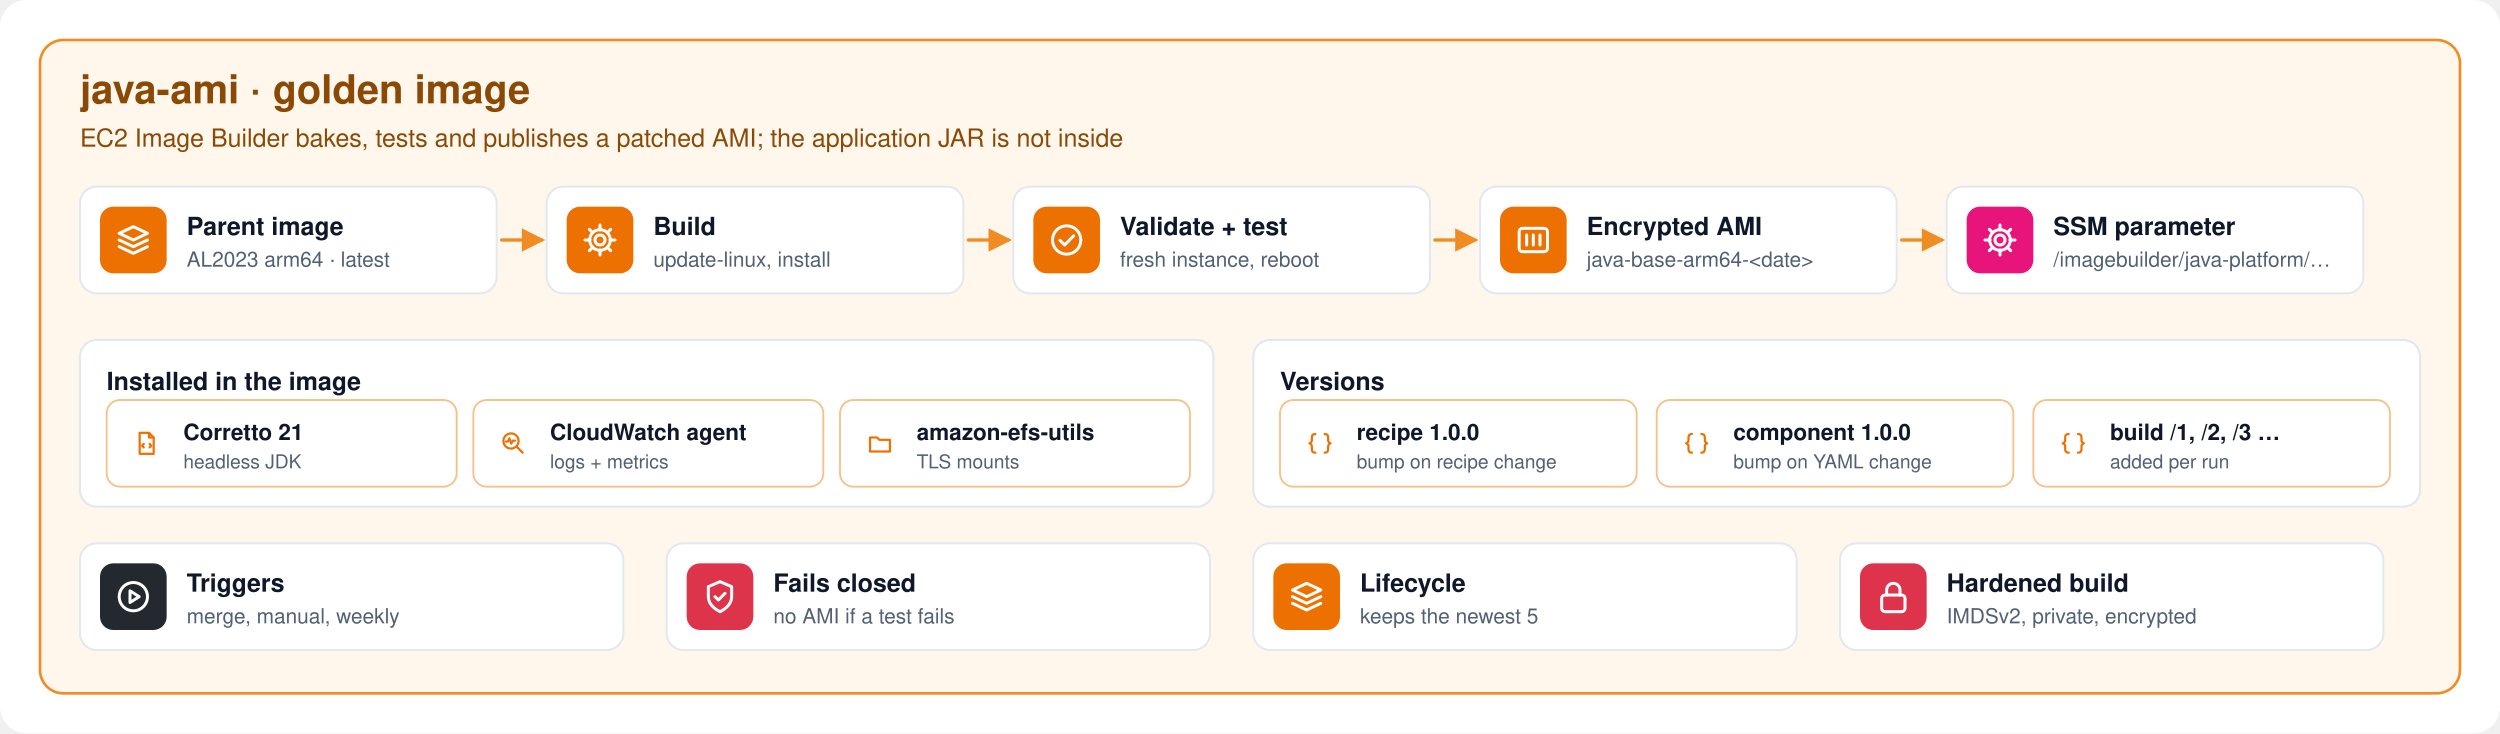
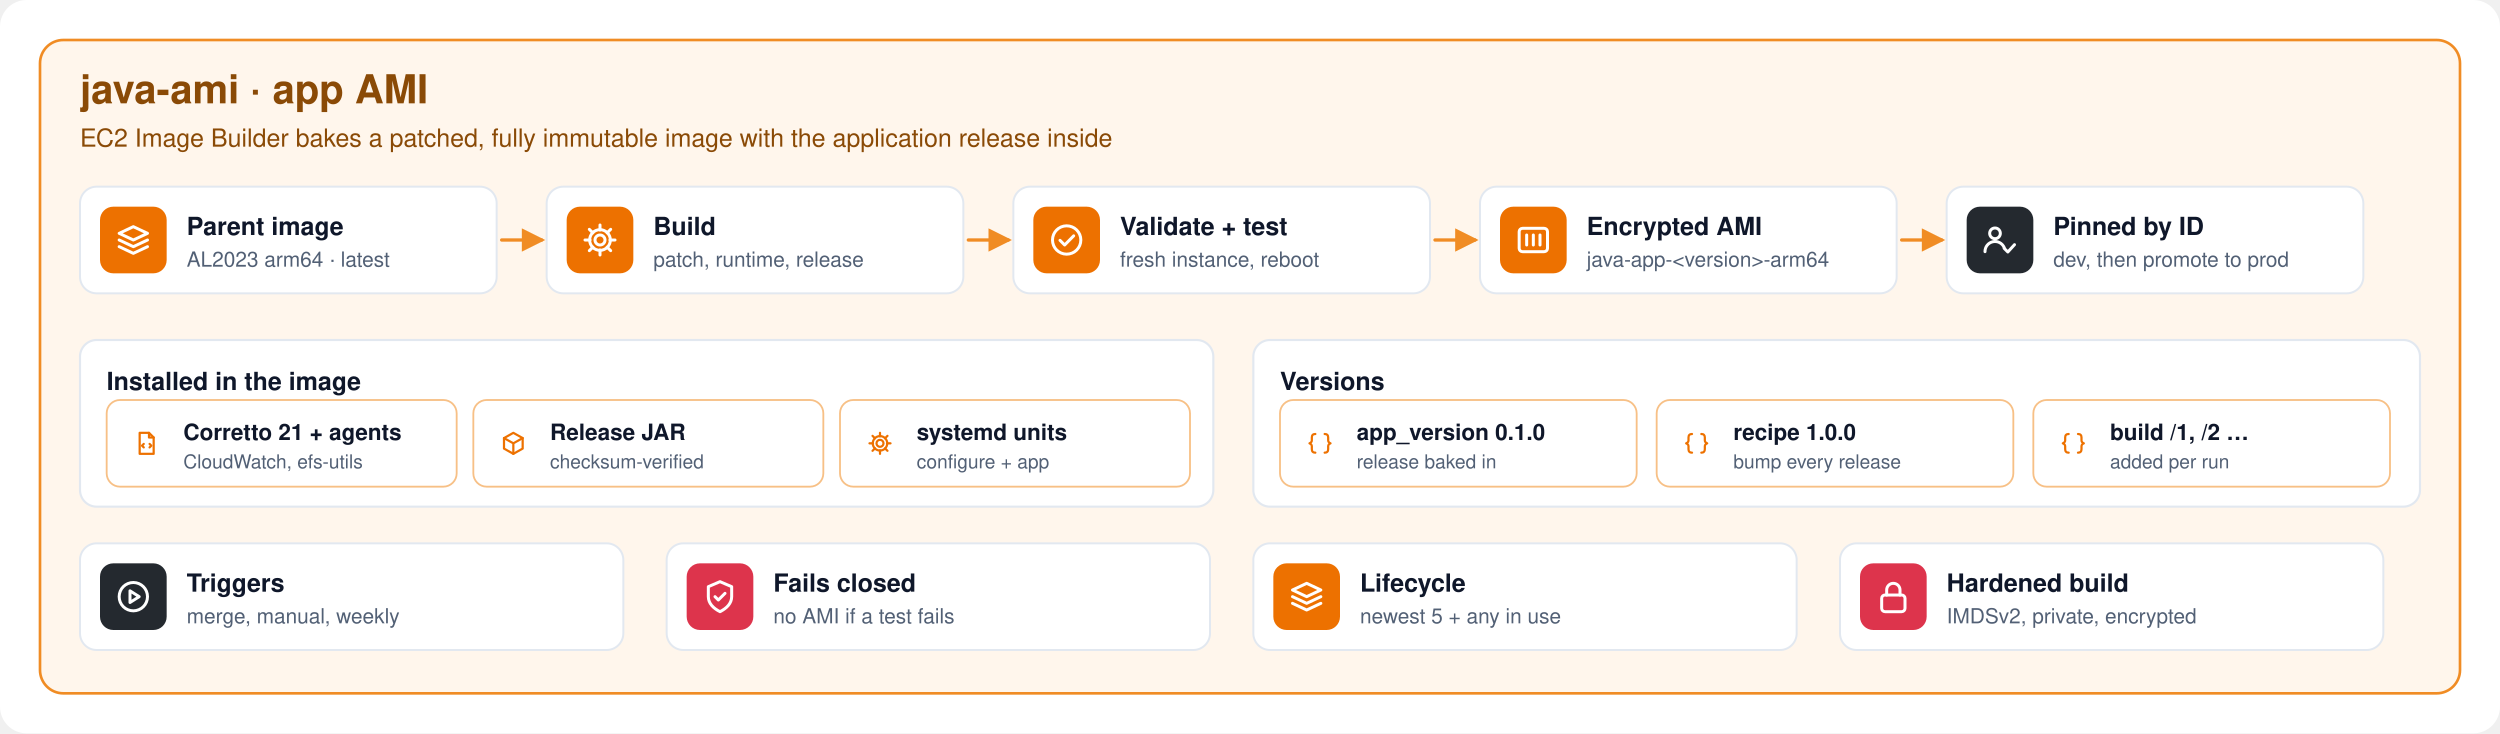
<svg xmlns="http://www.w3.org/2000/svg" width="1500" height="440" viewBox="0 0 1500 440" role="img" aria-label="Image pipeline: EC2 Image Builder patches, installs, tests and publishes a Graviton AMI.">
  <defs>
    <marker id="mF08C24" viewBox="0 0 10 10" refX="8.5" refY="5" markerWidth="7" markerHeight="7" orient="auto-start-reverse">
      <path d="M0,0 L10,5 L0,10 z" fill="#F08C24" />
    </marker>
  </defs>
  <rect width="1500" height="440" rx="16" fill="#FFFFFF" />
  <rect x="24" y="24" width="1452" height="392" rx="14" fill="#FFF6EC" stroke="#F08C24" stroke-width="1.6" />
-   <text x="48" y="62" font-family="-apple-system, BlinkMacSystemFont, 'Segoe UI', Helvetica, Arial, sans-serif" font-size="24" font-weight="700" fill="#8A4A06" text-anchor="start">java-ami · golden image</text>
-   <text x="48" y="88" font-family="-apple-system, BlinkMacSystemFont, 'Segoe UI', Helvetica, Arial, sans-serif" font-size="15" font-weight="400" fill="#8A4A06" text-anchor="start">EC2 Image Builder bakes, tests and publishes a patched AMI; the application JAR is not inside</text>
+   <text x="48" y="62" font-family="-apple-system, BlinkMacSystemFont, 'Segoe UI', Helvetica, Arial, sans-serif" font-size="24" font-weight="700" fill="#8A4A06" text-anchor="start">java-ami · app AMI</text>
+   <text x="48" y="88" font-family="-apple-system, BlinkMacSystemFont, 'Segoe UI', Helvetica, Arial, sans-serif" font-size="15" font-weight="400" fill="#8A4A06" text-anchor="start">EC2 Image Builder bakes a patched, fully immutable image with the application release inside</text>
  <rect x="48" y="112" width="250" height="64" rx="10" fill="#FFFFFF" stroke="#E2E8F0" stroke-width="1.2" />
  <rect x="60" y="124.0" width="40" height="40" rx="8.0" fill="#ED7100" />
  <g transform="translate(68.0,132.0) scale(1.0)" fill="none" stroke="#FFFFFF" stroke-width="1.8" stroke-linecap="round" stroke-linejoin="round">
    <path d="M12 4l8.5 4-8.5 4-8.5-4z" />
    <path d="M3.5 12l8.5 4 8.5-4" />
    <path d="M3.5 16l8.5 4 8.5-4" />
  </g>
  <text x="112" y="141.0" font-family="-apple-system, BlinkMacSystemFont, 'Segoe UI', Helvetica, Arial, sans-serif" font-size="15" font-weight="600" fill="#0F172A" text-anchor="start">Parent image</text>
  <text x="112" y="160.0" font-family="-apple-system, BlinkMacSystemFont, 'Segoe UI', Helvetica, Arial, sans-serif" font-size="12.5" font-weight="400" fill="#526075" text-anchor="start">AL2023 arm64 · latest</text>
  <polyline points="301,144 325,144" fill="none" stroke="#F08C24" stroke-width="2" stroke-linecap="round" stroke-linejoin="round" marker-end="url(#mF08C24)" />
  <rect x="328" y="112" width="250" height="64" rx="10" fill="#FFFFFF" stroke="#E2E8F0" stroke-width="1.2" />
  <rect x="340" y="124.0" width="40" height="40" rx="8.0" fill="#ED7100" />
  <g transform="translate(348.0,132.0) scale(1.0)" fill="none" stroke="#FFFFFF" stroke-width="1.8" stroke-linecap="round" stroke-linejoin="round">
    <circle cx="12" cy="12" r="3" />
    <path d="M12 3v3M12 18v3M3 12h3M18 12h3M5.6 5.6l2.1 2.1M16.3 16.3l2.1 2.1M5.6 18.4l2.1-2.1M16.3 7.7l2.1-2.1" />
    <circle cx="12" cy="12" r="6.2" />
  </g>
  <text x="392" y="141.0" font-family="-apple-system, BlinkMacSystemFont, 'Segoe UI', Helvetica, Arial, sans-serif" font-size="15" font-weight="600" fill="#0F172A" text-anchor="start">Build</text>
-   <text x="392" y="160.0" font-family="-apple-system, BlinkMacSystemFont, 'Segoe UI', Helvetica, Arial, sans-serif" font-size="12.5" font-weight="400" fill="#526075" text-anchor="start">update-linux, install</text>
+   <text x="392" y="160.0" font-family="-apple-system, BlinkMacSystemFont, 'Segoe UI', Helvetica, Arial, sans-serif" font-size="12.5" font-weight="400" fill="#526075" text-anchor="start">patch, runtime, release</text>
  <polyline points="581,144 605,144" fill="none" stroke="#F08C24" stroke-width="2" stroke-linecap="round" stroke-linejoin="round" marker-end="url(#mF08C24)" />
  <rect x="608" y="112" width="250" height="64" rx="10" fill="#FFFFFF" stroke="#E2E8F0" stroke-width="1.2" />
  <rect x="620" y="124.0" width="40" height="40" rx="8.0" fill="#ED7100" />
  <g transform="translate(628.0,132.0) scale(1.0)" fill="none" stroke="#FFFFFF" stroke-width="1.8" stroke-linecap="round" stroke-linejoin="round">
    <circle cx="12" cy="12" r="8.5" />
    <path d="M8 12.2l2.8 2.8L16.2 9.5" />
  </g>
  <text x="672" y="141.0" font-family="-apple-system, BlinkMacSystemFont, 'Segoe UI', Helvetica, Arial, sans-serif" font-size="15" font-weight="600" fill="#0F172A" text-anchor="start">Validate + test</text>
  <text x="672" y="160.0" font-family="-apple-system, BlinkMacSystemFont, 'Segoe UI', Helvetica, Arial, sans-serif" font-size="12.5" font-weight="400" fill="#526075" text-anchor="start">fresh instance, reboot</text>
  <polyline points="861,144 885,144" fill="none" stroke="#F08C24" stroke-width="2" stroke-linecap="round" stroke-linejoin="round" marker-end="url(#mF08C24)" />
  <rect x="888" y="112" width="250" height="64" rx="10" fill="#FFFFFF" stroke="#E2E8F0" stroke-width="1.2" />
  <rect x="900" y="124.0" width="40" height="40" rx="8.0" fill="#ED7100" />
  <g transform="translate(908.0,132.0) scale(1.0)" fill="none" stroke="#FFFFFF" stroke-width="1.8" stroke-linecap="round" stroke-linejoin="round">
    <rect x="3.5" y="5" width="17" height="14" rx="2" />
    <path d="M8 9v6M12 9v6M16 9v6" />
  </g>
  <text x="952" y="141.0" font-family="-apple-system, BlinkMacSystemFont, 'Segoe UI', Helvetica, Arial, sans-serif" font-size="15" font-weight="600" fill="#0F172A" text-anchor="start">Encrypted AMI</text>
-   <text x="952" y="160.0" font-family="-apple-system, BlinkMacSystemFont, 'Segoe UI', Helvetica, Arial, sans-serif" font-size="12.5" font-weight="400" fill="#526075" text-anchor="start">java-base-arm64-&lt;date&gt;</text>
+   <text x="952" y="160.0" font-family="-apple-system, BlinkMacSystemFont, 'Segoe UI', Helvetica, Arial, sans-serif" font-size="12.5" font-weight="400" fill="#526075" text-anchor="start">java-app-&lt;version&gt;-arm64</text>
  <polyline points="1141,144 1165,144" fill="none" stroke="#F08C24" stroke-width="2" stroke-linecap="round" stroke-linejoin="round" marker-end="url(#mF08C24)" />
  <rect x="1168" y="112" width="250" height="64" rx="10" fill="#FFFFFF" stroke="#E2E8F0" stroke-width="1.2" />
-   <rect x="1180" y="124.0" width="40" height="40" rx="8.0" fill="#E7157B" />
+   <rect x="1180" y="124.0" width="40" height="40" rx="8.0" fill="#24292F" />
  <g transform="translate(1188.0,132.0) scale(1.0)" fill="none" stroke="#FFFFFF" stroke-width="1.8" stroke-linecap="round" stroke-linejoin="round">
-     <circle cx="12" cy="12" r="3" />
-     <path d="M12 3v3M12 18v3M3 12h3M18 12h3M5.6 5.6l2.1 2.1M16.3 16.3l2.1 2.1M5.6 18.4l2.1-2.1M16.3 7.7l2.1-2.1" />
-     <circle cx="12" cy="12" r="6.2" />
+     <circle cx="9" cy="8" r="3.2" />
+     <path d="M3 19a6 6 0 0 1 11.5-2.5" />
+     <path d="M14.5 17l2.2 2.2 4-4.4" />
  </g>
-   <text x="1232" y="141.0" font-family="-apple-system, BlinkMacSystemFont, 'Segoe UI', Helvetica, Arial, sans-serif" font-size="15" font-weight="600" fill="#0F172A" text-anchor="start">SSM parameter</text>
-   <text x="1232" y="160.0" font-family="-apple-system, BlinkMacSystemFont, 'Segoe UI', Helvetica, Arial, sans-serif" font-size="12.5" font-weight="400" fill="#526075" text-anchor="start">/imagebuilder/java-platform/…</text>
+   <text x="1232" y="141.0" font-family="-apple-system, BlinkMacSystemFont, 'Segoe UI', Helvetica, Arial, sans-serif" font-size="15" font-weight="600" fill="#0F172A" text-anchor="start">Pinned by ID</text>
+   <text x="1232" y="160.0" font-family="-apple-system, BlinkMacSystemFont, 'Segoe UI', Helvetica, Arial, sans-serif" font-size="12.5" font-weight="400" fill="#526075" text-anchor="start">dev, then promote to prod</text>
  <rect x="48" y="204" width="680" height="100" rx="10" fill="#FFFFFF" stroke="#E2E8F0" stroke-width="1.3" />
  <text x="64" y="234" font-family="-apple-system, BlinkMacSystemFont, 'Segoe UI', Helvetica, Arial, sans-serif" font-size="15" font-weight="700" fill="#0F172A" text-anchor="start">Installed in the image</text>
  <rect x="64" y="240" width="210" height="52" rx="8" fill="#FFFFFF" stroke="#F08C24" stroke-opacity="0.55" stroke-width="1.1" />
  <g transform="translate(79.6,257.6) scale(0.7)" fill="none" stroke="#ED7100" stroke-width="1.9" stroke-linecap="round" stroke-linejoin="round">
    <path d="M6 3h8l4 4v14H6z" />
    <path d="M14 3v4h4" />
    <path d="M9.5 12.5L8 14l1.5 1.5M14.5 12.5L16 14l-1.5 1.5" />
  </g>
-   <text x="110" y="264" font-family="-apple-system, BlinkMacSystemFont, 'Segoe UI', Helvetica, Arial, sans-serif" font-size="13.5" font-weight="600" fill="#0F172A" text-anchor="start">Corretto 21</text>
-   <text x="110" y="281" font-family="-apple-system, BlinkMacSystemFont, 'Segoe UI', Helvetica, Arial, sans-serif" font-size="11.5" font-weight="400" fill="#526075" text-anchor="start">headless JDK</text>
+   <text x="110" y="264" font-family="-apple-system, BlinkMacSystemFont, 'Segoe UI', Helvetica, Arial, sans-serif" font-size="13.5" font-weight="600" fill="#0F172A" text-anchor="start">Corretto 21 + agents</text>
+   <text x="110" y="281" font-family="-apple-system, BlinkMacSystemFont, 'Segoe UI', Helvetica, Arial, sans-serif" font-size="11.5" font-weight="400" fill="#526075" text-anchor="start">CloudWatch, efs-utils</text>
  <rect x="284" y="240" width="210" height="52" rx="8" fill="#FFFFFF" stroke="#F08C24" stroke-opacity="0.55" stroke-width="1.1" />
  <g transform="translate(299.6,257.6) scale(0.7)" fill="none" stroke="#ED7100" stroke-width="1.9" stroke-linecap="round" stroke-linejoin="round">
-     <circle cx="10" cy="10" r="6.5" />
-     <path d="M14.8 14.8L20 20" />
-     <path d="M5.5 10.5h1.8l1.3-2.8 1.6 4.6 1.4-2.6h1.9" />
+     <path d="M12 3l8 4.5v9L12 21l-8-4.5v-9z" />
+     <path d="M4 7.5l8 4.5 8-4.5M12 12v9" />
  </g>
-   <text x="330" y="264" font-family="-apple-system, BlinkMacSystemFont, 'Segoe UI', Helvetica, Arial, sans-serif" font-size="13.5" font-weight="600" fill="#0F172A" text-anchor="start">CloudWatch agent</text>
-   <text x="330" y="281" font-family="-apple-system, BlinkMacSystemFont, 'Segoe UI', Helvetica, Arial, sans-serif" font-size="11.5" font-weight="400" fill="#526075" text-anchor="start">logs + metrics</text>
+   <text x="330" y="264" font-family="-apple-system, BlinkMacSystemFont, 'Segoe UI', Helvetica, Arial, sans-serif" font-size="13.5" font-weight="600" fill="#0F172A" text-anchor="start">Release JAR</text>
+   <text x="330" y="281" font-family="-apple-system, BlinkMacSystemFont, 'Segoe UI', Helvetica, Arial, sans-serif" font-size="11.5" font-weight="400" fill="#526075" text-anchor="start">checksum-verified</text>
  <rect x="504" y="240" width="210" height="52" rx="8" fill="#FFFFFF" stroke="#F08C24" stroke-opacity="0.55" stroke-width="1.1" />
  <g transform="translate(519.6,257.6) scale(0.7)" fill="none" stroke="#ED7100" stroke-width="1.9" stroke-linecap="round" stroke-linejoin="round">
-     <path d="M3.5 7h6l2 2h9v10h-17z" />
+     <circle cx="12" cy="12" r="3" />
+     <path d="M12 3v3M12 18v3M3 12h3M18 12h3M5.6 5.6l2.1 2.1M16.3 16.3l2.1 2.1M5.6 18.4l2.1-2.1M16.3 7.7l2.1-2.1" />
+     <circle cx="12" cy="12" r="6.2" />
  </g>
-   <text x="550" y="264" font-family="-apple-system, BlinkMacSystemFont, 'Segoe UI', Helvetica, Arial, sans-serif" font-size="13.5" font-weight="600" fill="#0F172A" text-anchor="start">amazon-efs-utils</text>
-   <text x="550" y="281" font-family="-apple-system, BlinkMacSystemFont, 'Segoe UI', Helvetica, Arial, sans-serif" font-size="11.5" font-weight="400" fill="#526075" text-anchor="start">TLS mounts</text>
+   <text x="550" y="264" font-family="-apple-system, BlinkMacSystemFont, 'Segoe UI', Helvetica, Arial, sans-serif" font-size="13.5" font-weight="600" fill="#0F172A" text-anchor="start">systemd units</text>
+   <text x="550" y="281" font-family="-apple-system, BlinkMacSystemFont, 'Segoe UI', Helvetica, Arial, sans-serif" font-size="11.5" font-weight="400" fill="#526075" text-anchor="start">configure + app</text>
  <rect x="752" y="204" width="700" height="100" rx="10" fill="#FFFFFF" stroke="#E2E8F0" stroke-width="1.3" />
  <text x="768" y="234" font-family="-apple-system, BlinkMacSystemFont, 'Segoe UI', Helvetica, Arial, sans-serif" font-size="15" font-weight="700" fill="#0F172A" text-anchor="start">Versions</text>
  <rect x="768" y="240" width="214" height="52" rx="8" fill="#FFFFFF" stroke="#F08C24" stroke-opacity="0.55" stroke-width="1.1" />
  <g transform="translate(783.6,257.6) scale(0.7)" fill="none" stroke="#ED7100" stroke-width="1.9" stroke-linecap="round" stroke-linejoin="round">
    <path d="M8 4c-2 0-3 1-3 3v2.5c0 1.2-.8 2-2 2.5 1.2.5 2 1.3 2 2.5V17c0 2 1 3 3 3M16 4c2 0 3 1 3 3v2.5c0 1.2.8 2 2 2.5-1.2.5-2 1.3-2 2.5V17c0 2-1 3-3 3" />
  </g>
-   <text x="814" y="264" font-family="-apple-system, BlinkMacSystemFont, 'Segoe UI', Helvetica, Arial, sans-serif" font-size="13.5" font-weight="600" fill="#0F172A" text-anchor="start">recipe 1.0.0</text>
-   <text x="814" y="281" font-family="-apple-system, BlinkMacSystemFont, 'Segoe UI', Helvetica, Arial, sans-serif" font-size="11.5" font-weight="400" fill="#526075" text-anchor="start">bump on recipe change</text>
+   <text x="814" y="264" font-family="-apple-system, BlinkMacSystemFont, 'Segoe UI', Helvetica, Arial, sans-serif" font-size="13.5" font-weight="600" fill="#0F172A" text-anchor="start">app_version 0.1.0</text>
+   <text x="814" y="281" font-family="-apple-system, BlinkMacSystemFont, 'Segoe UI', Helvetica, Arial, sans-serif" font-size="11.5" font-weight="400" fill="#526075" text-anchor="start">release baked in</text>
  <rect x="994" y="240" width="214" height="52" rx="8" fill="#FFFFFF" stroke="#F08C24" stroke-opacity="0.55" stroke-width="1.1" />
  <g transform="translate(1009.6,257.6) scale(0.7)" fill="none" stroke="#ED7100" stroke-width="1.9" stroke-linecap="round" stroke-linejoin="round">
    <path d="M8 4c-2 0-3 1-3 3v2.5c0 1.2-.8 2-2 2.5 1.2.5 2 1.3 2 2.5V17c0 2 1 3 3 3M16 4c2 0 3 1 3 3v2.5c0 1.2.8 2 2 2.5-1.2.5-2 1.3-2 2.5V17c0 2-1 3-3 3" />
  </g>
-   <text x="1040" y="264" font-family="-apple-system, BlinkMacSystemFont, 'Segoe UI', Helvetica, Arial, sans-serif" font-size="13.5" font-weight="600" fill="#0F172A" text-anchor="start">component 1.0.0</text>
-   <text x="1040" y="281" font-family="-apple-system, BlinkMacSystemFont, 'Segoe UI', Helvetica, Arial, sans-serif" font-size="11.5" font-weight="400" fill="#526075" text-anchor="start">bump on YAML change</text>
+   <text x="1040" y="264" font-family="-apple-system, BlinkMacSystemFont, 'Segoe UI', Helvetica, Arial, sans-serif" font-size="13.5" font-weight="600" fill="#0F172A" text-anchor="start">recipe 1.0.0</text>
+   <text x="1040" y="281" font-family="-apple-system, BlinkMacSystemFont, 'Segoe UI', Helvetica, Arial, sans-serif" font-size="11.5" font-weight="400" fill="#526075" text-anchor="start">bump every release</text>
  <rect x="1220" y="240" width="214" height="52" rx="8" fill="#FFFFFF" stroke="#F08C24" stroke-opacity="0.55" stroke-width="1.1" />
  <g transform="translate(1235.6,257.6) scale(0.7)" fill="none" stroke="#ED7100" stroke-width="1.9" stroke-linecap="round" stroke-linejoin="round">
    <path d="M8 4c-2 0-3 1-3 3v2.5c0 1.2-.8 2-2 2.5 1.2.5 2 1.3 2 2.5V17c0 2 1 3 3 3M16 4c2 0 3 1 3 3v2.5c0 1.2.8 2 2 2.5-1.2.5-2 1.3-2 2.5V17c0 2-1 3-3 3" />
  </g>
-   <text x="1266" y="264" font-family="-apple-system, BlinkMacSystemFont, 'Segoe UI', Helvetica, Arial, sans-serif" font-size="13.5" font-weight="600" fill="#0F172A" text-anchor="start">build /1, /2, /3 …</text>
+   <text x="1266" y="264" font-family="-apple-system, BlinkMacSystemFont, 'Segoe UI', Helvetica, Arial, sans-serif" font-size="13.5" font-weight="600" fill="#0F172A" text-anchor="start">build /1, /2 …</text>
  <text x="1266" y="281" font-family="-apple-system, BlinkMacSystemFont, 'Segoe UI', Helvetica, Arial, sans-serif" font-size="11.5" font-weight="400" fill="#526075" text-anchor="start">added per run</text>
  <rect x="48" y="326" width="326" height="64" rx="10" fill="#FFFFFF" stroke="#E2E8F0" stroke-width="1.2" />
  <rect x="60" y="338.0" width="40" height="40" rx="8.0" fill="#24292F" />
  <g transform="translate(68.0,346.0) scale(1.0)" fill="none" stroke="#FFFFFF" stroke-width="1.8" stroke-linecap="round" stroke-linejoin="round">
    <circle cx="12" cy="12" r="8.5" />
    <path d="M10 8.5l5.5 3.5-5.5 3.5z" />
  </g>
  <text x="112" y="355.0" font-family="-apple-system, BlinkMacSystemFont, 'Segoe UI', Helvetica, Arial, sans-serif" font-size="15" font-weight="600" fill="#0F172A" text-anchor="start">Triggers</text>
  <text x="112" y="374.0" font-family="-apple-system, BlinkMacSystemFont, 'Segoe UI', Helvetica, Arial, sans-serif" font-size="12.5" font-weight="400" fill="#526075" text-anchor="start">merge, manual, weekly</text>
  <rect x="400" y="326" width="326" height="64" rx="10" fill="#FFFFFF" stroke="#E2E8F0" stroke-width="1.2" />
  <rect x="412" y="338.0" width="40" height="40" rx="8.0" fill="#DD344C" />
  <g transform="translate(420.0,346.0) scale(1.0)" fill="none" stroke="#FFFFFF" stroke-width="1.8" stroke-linecap="round" stroke-linejoin="round">
    <path d="M12 3l7 3v6c0 4-3 7-7 9-4-2-7-5-7-9V6z" />
    <path d="M9 12l2 2 4-4" />
  </g>
  <text x="464" y="355.0" font-family="-apple-system, BlinkMacSystemFont, 'Segoe UI', Helvetica, Arial, sans-serif" font-size="15" font-weight="600" fill="#0F172A" text-anchor="start">Fails closed</text>
  <text x="464" y="374.0" font-family="-apple-system, BlinkMacSystemFont, 'Segoe UI', Helvetica, Arial, sans-serif" font-size="12.5" font-weight="400" fill="#526075" text-anchor="start">no AMI if a test fails</text>
  <rect x="752" y="326" width="326" height="64" rx="10" fill="#FFFFFF" stroke="#E2E8F0" stroke-width="1.2" />
  <rect x="764" y="338.0" width="40" height="40" rx="8.0" fill="#ED7100" />
  <g transform="translate(772.0,346.0) scale(1.0)" fill="none" stroke="#FFFFFF" stroke-width="1.8" stroke-linecap="round" stroke-linejoin="round">
    <path d="M12 4l8.5 4-8.5 4-8.5-4z" />
    <path d="M3.5 12l8.5 4 8.5-4" />
    <path d="M3.5 16l8.5 4 8.5-4" />
  </g>
  <text x="816" y="355.0" font-family="-apple-system, BlinkMacSystemFont, 'Segoe UI', Helvetica, Arial, sans-serif" font-size="15" font-weight="600" fill="#0F172A" text-anchor="start">Lifecycle</text>
-   <text x="816" y="374.0" font-family="-apple-system, BlinkMacSystemFont, 'Segoe UI', Helvetica, Arial, sans-serif" font-size="12.5" font-weight="400" fill="#526075" text-anchor="start">keeps the newest 5</text>
+   <text x="816" y="374.0" font-family="-apple-system, BlinkMacSystemFont, 'Segoe UI', Helvetica, Arial, sans-serif" font-size="12.5" font-weight="400" fill="#526075" text-anchor="start">newest 5 + any in use</text>
  <rect x="1104" y="326" width="326" height="64" rx="10" fill="#FFFFFF" stroke="#E2E8F0" stroke-width="1.2" />
  <rect x="1116" y="338.0" width="40" height="40" rx="8.0" fill="#DD344C" />
  <g transform="translate(1124.0,346.0) scale(1.0)" fill="none" stroke="#FFFFFF" stroke-width="1.8" stroke-linecap="round" stroke-linejoin="round">
    <rect x="5" y="11" width="14" height="10" rx="2" />
    <path d="M8 11V8a4 4 0 0 1 8 0v3" />
  </g>
  <text x="1168" y="355.0" font-family="-apple-system, BlinkMacSystemFont, 'Segoe UI', Helvetica, Arial, sans-serif" font-size="15" font-weight="600" fill="#0F172A" text-anchor="start">Hardened build</text>
  <text x="1168" y="374.0" font-family="-apple-system, BlinkMacSystemFont, 'Segoe UI', Helvetica, Arial, sans-serif" font-size="12.5" font-weight="400" fill="#526075" text-anchor="start">IMDSv2, private, encrypted</text>
</svg>
